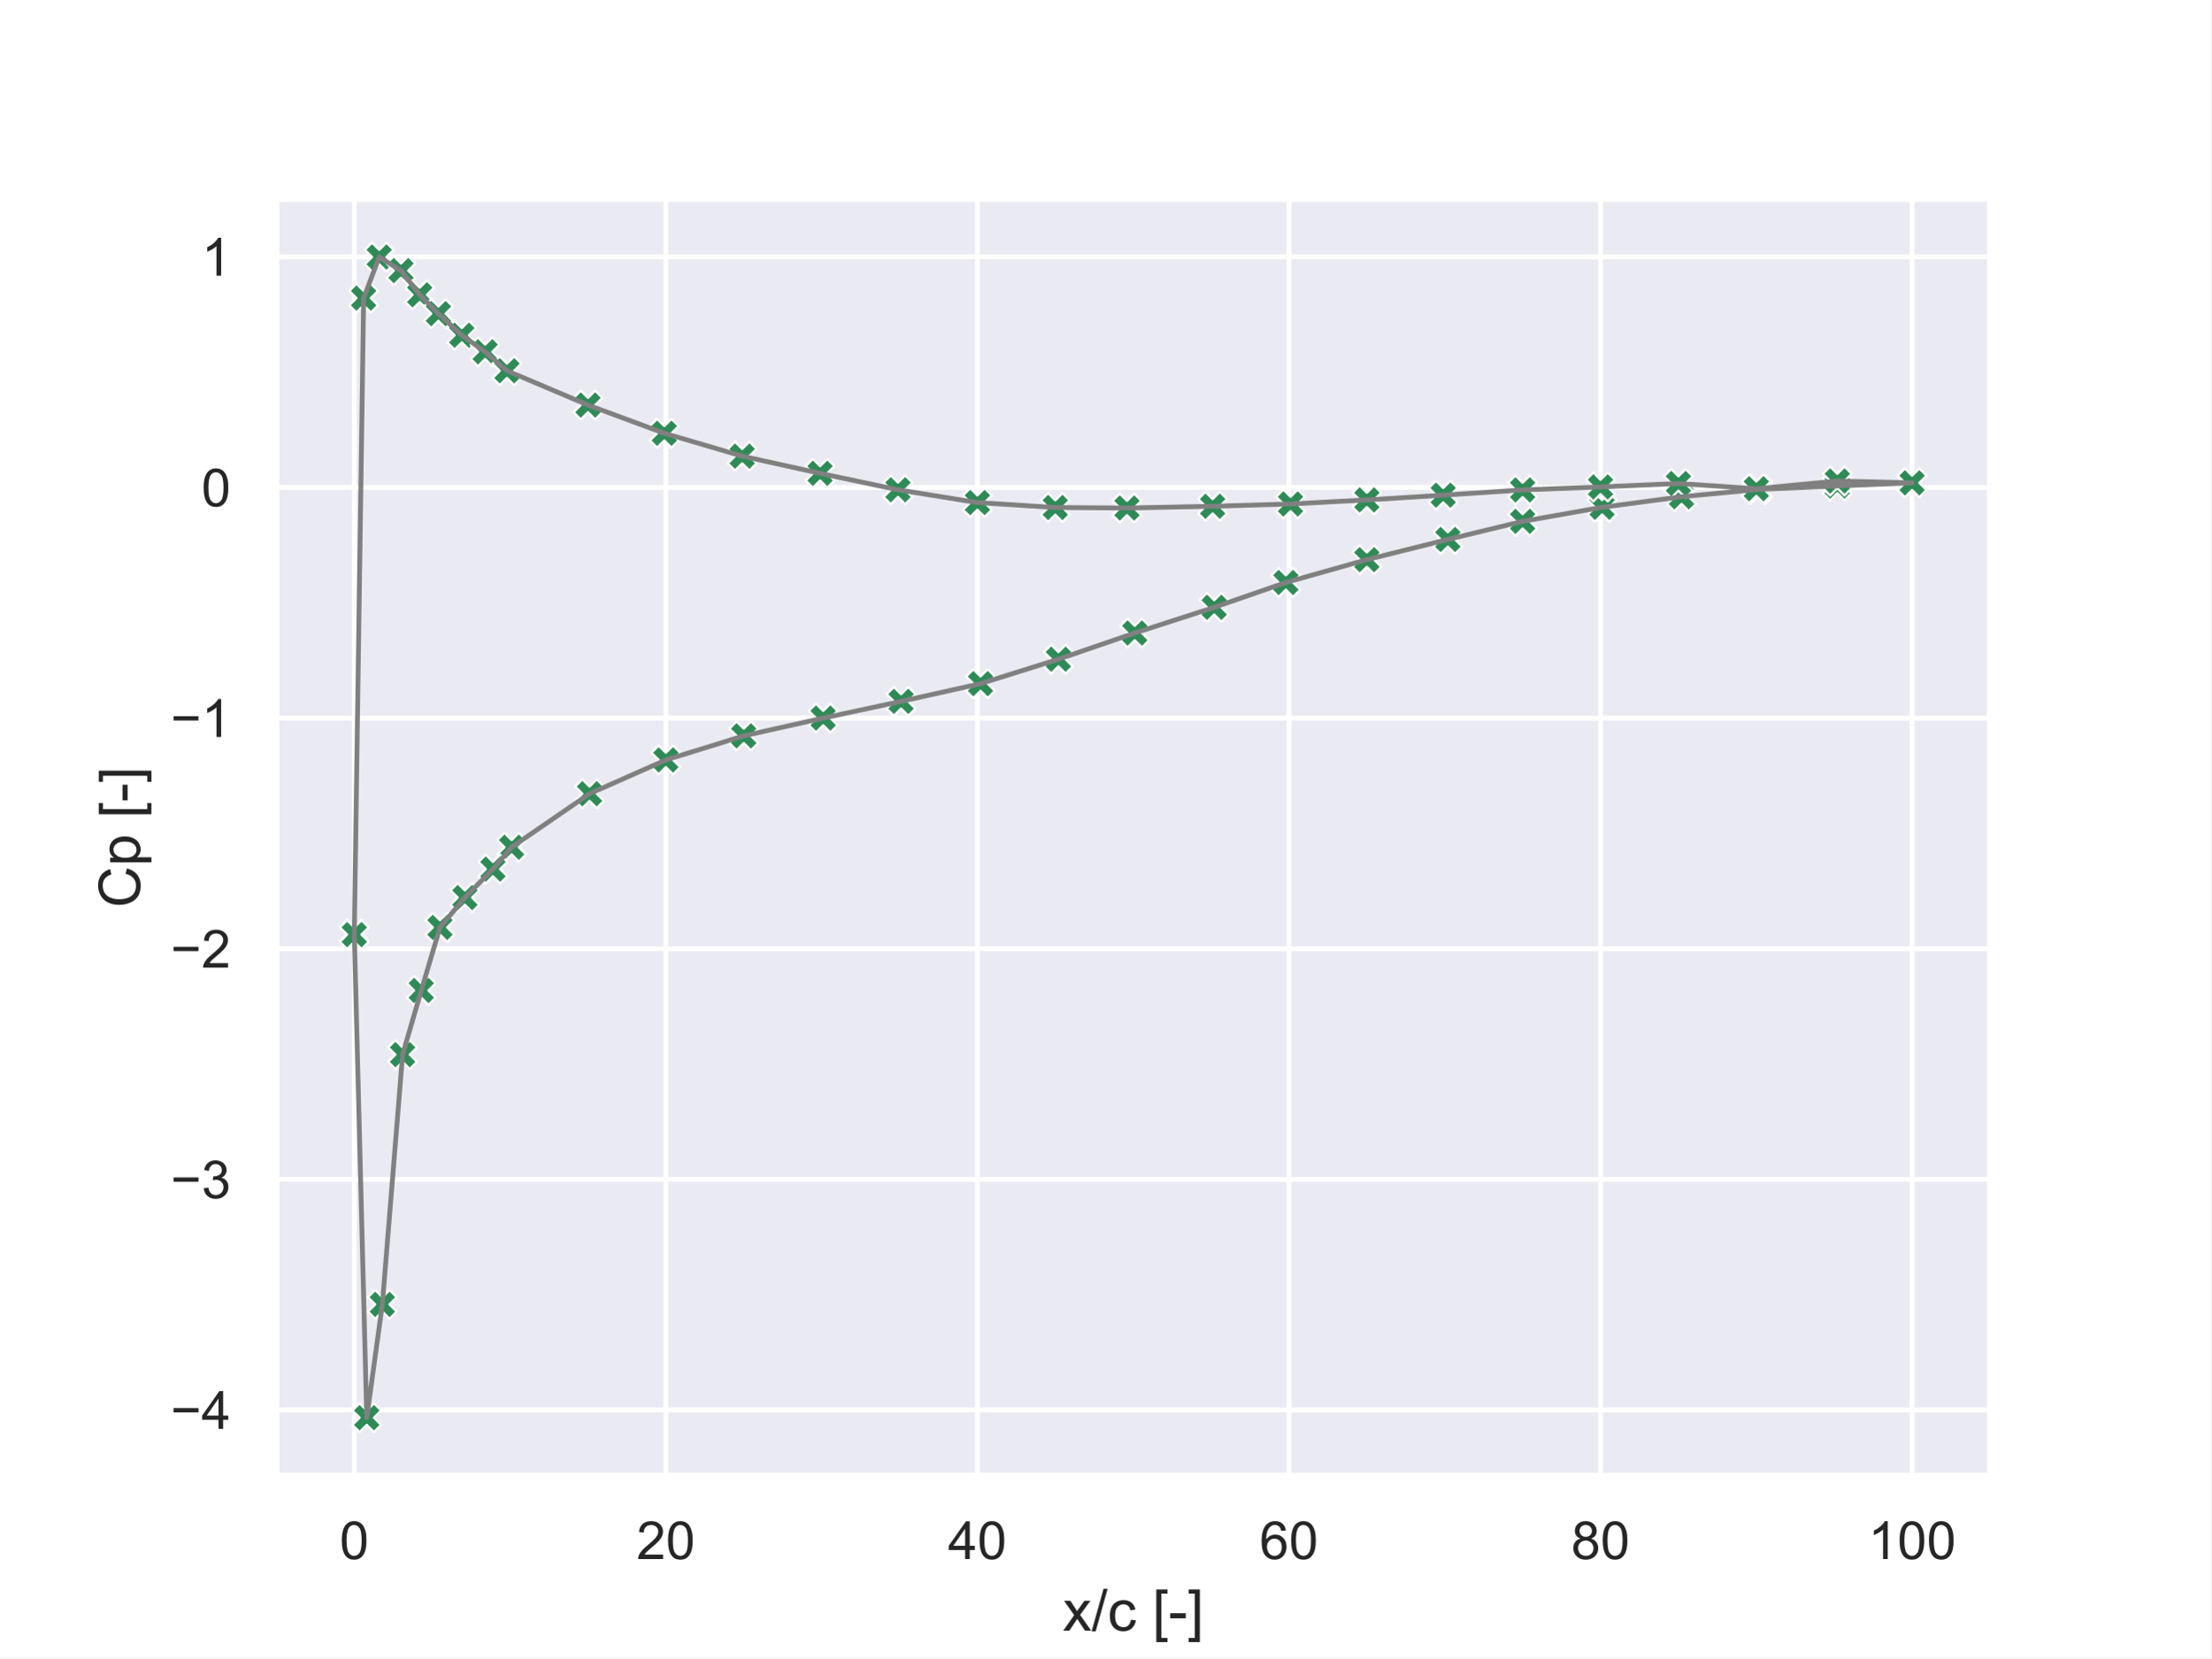
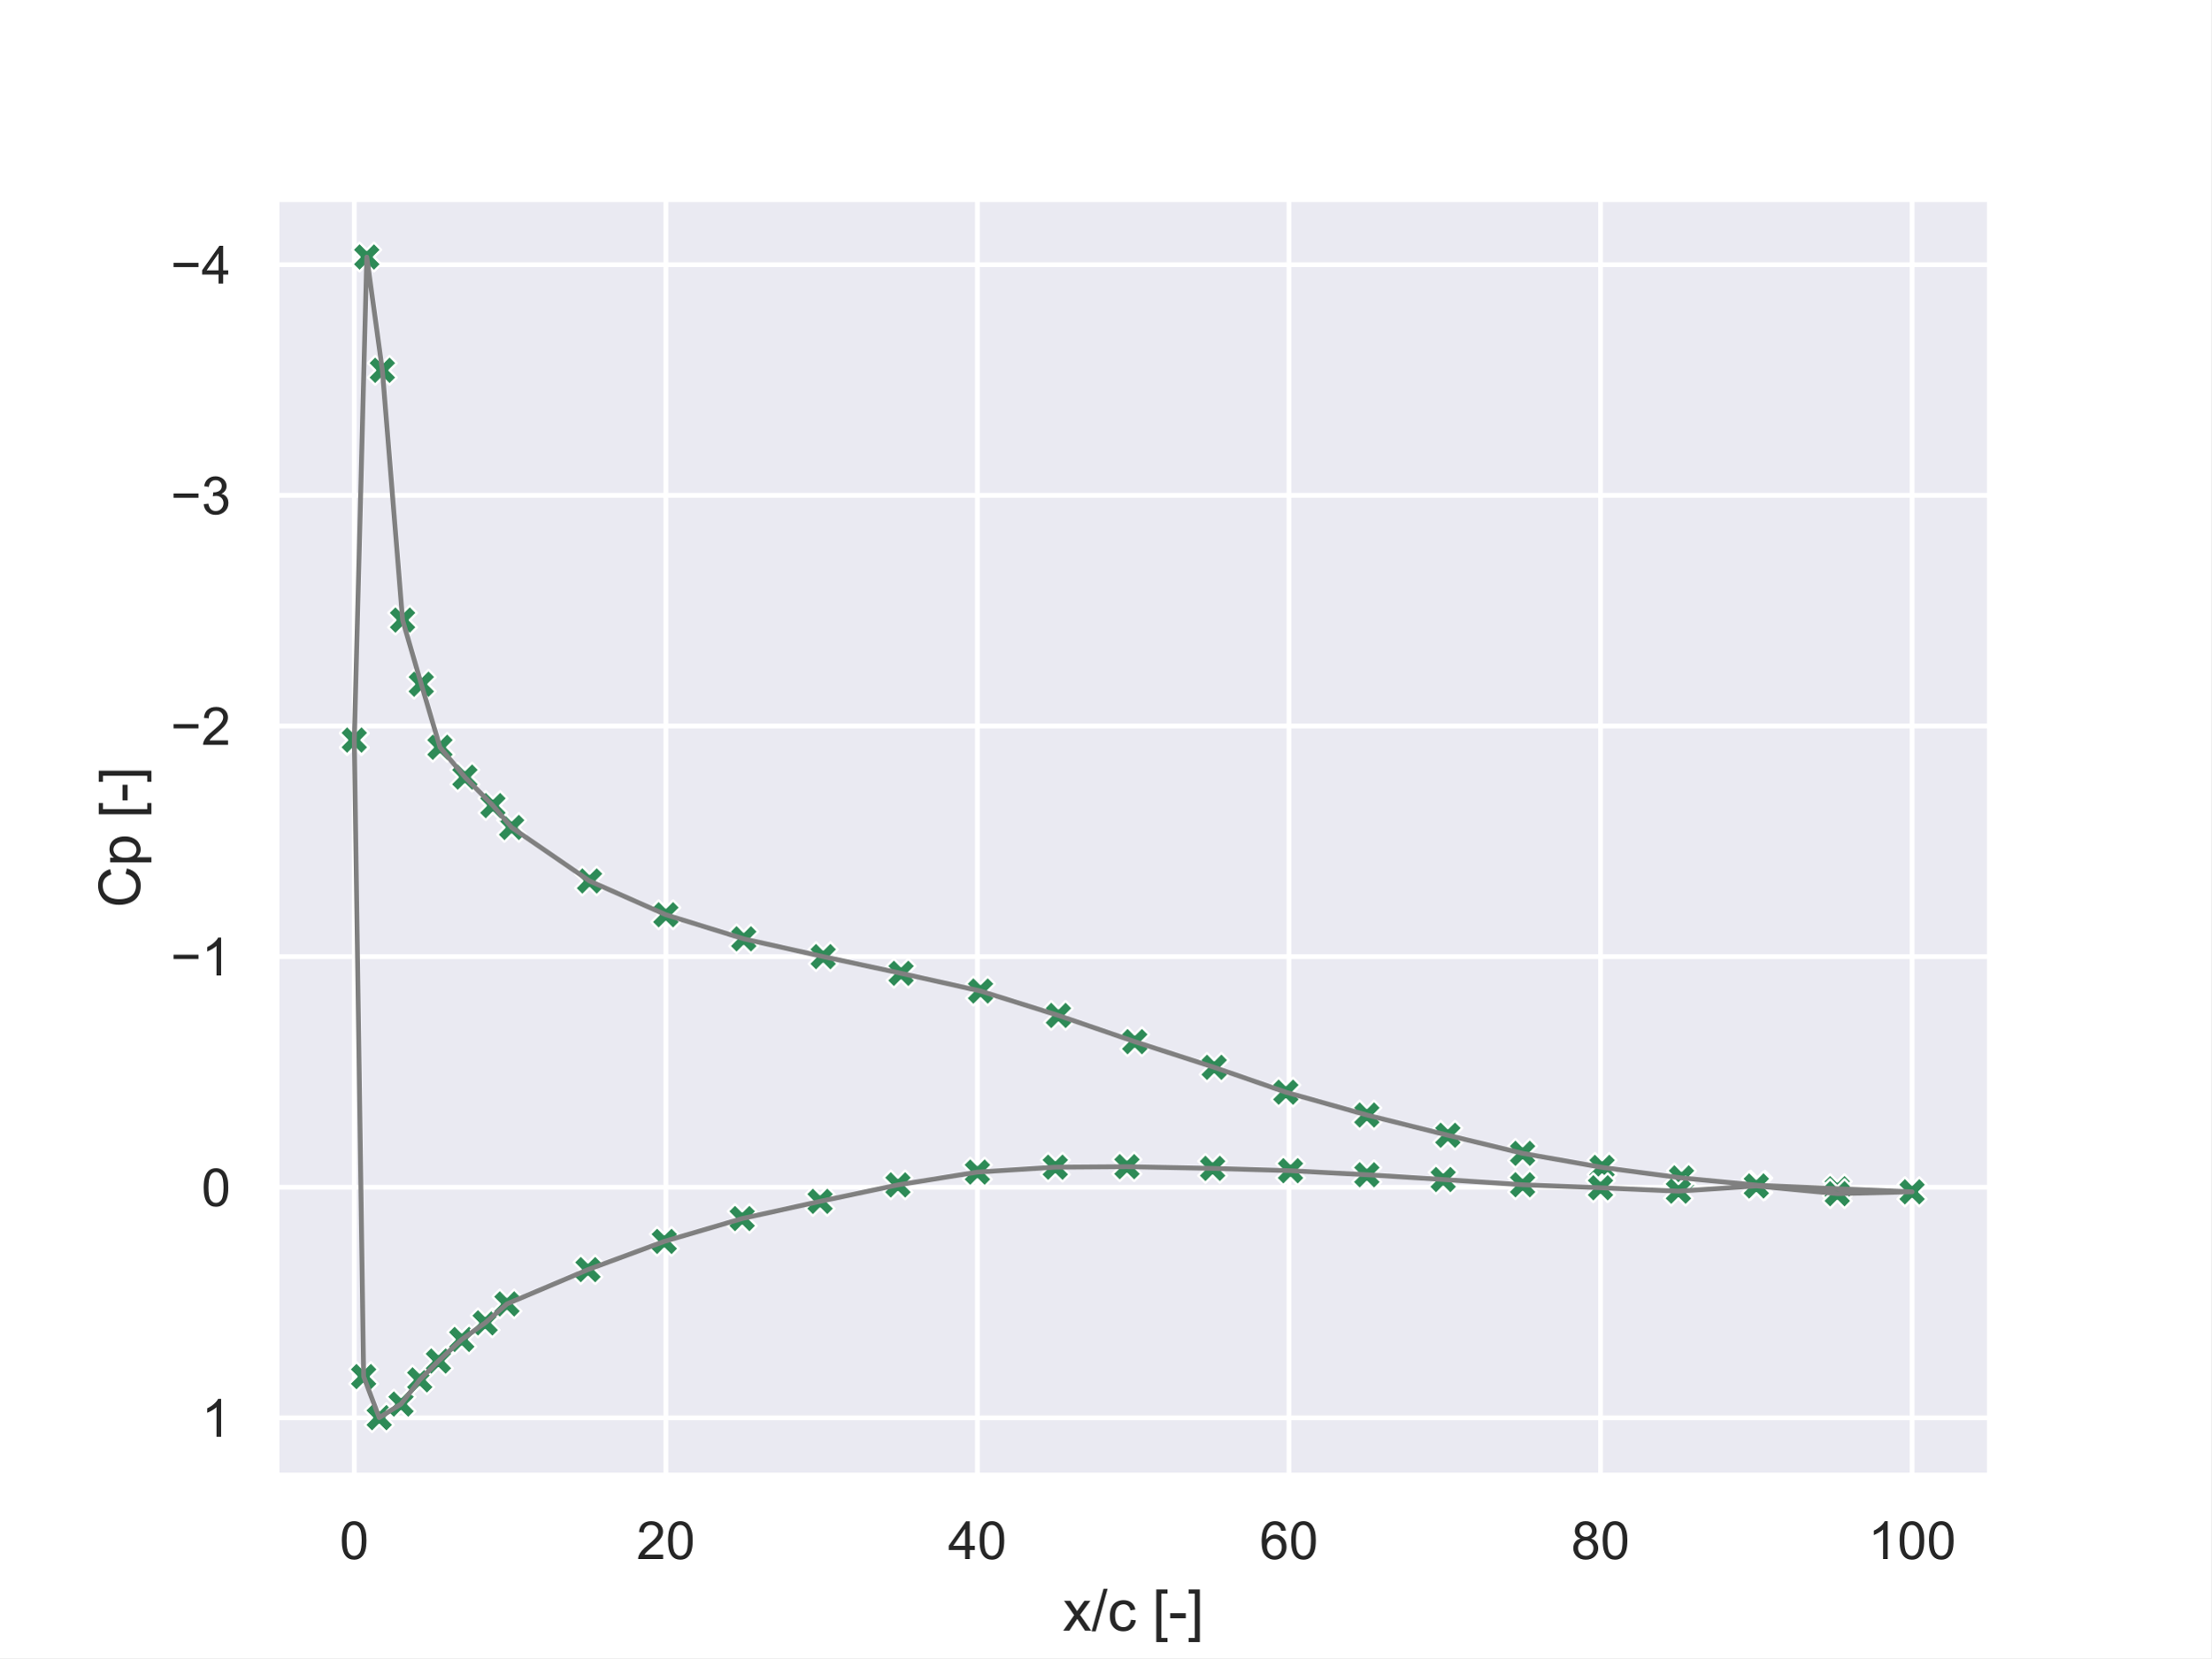
<svg xmlns="http://www.w3.org/2000/svg" xmlns:xlink="http://www.w3.org/1999/xlink" width="460.8pt" height="345.6pt" viewBox="0 0 460.8 345.6" version="1.1">
  <defs>
    <style type="text/css">*{stroke-linejoin: round; stroke-linecap: butt}</style>
  </defs>
  <g id="figure_1">
    <g id="patch_1">
      <path d="M 0 345.6  L 460.8 345.6  L 460.8 0  L 0 0  z " style="fill: #ffffff" />
    </g>
    <g id="axes_1">
      <g id="patch_2">
        <path d="M 57.6 307.584  L 414.72 307.584  L 414.72 41.472  L 57.6 41.472  z " style="fill: #eaeaf2" />
      </g>
      <g id="matplotlib.axis_1">
        <g id="xtick_1">
          <g id="line2d_1">
-             <path d="M 73.833 307.584  L 73.833 41.472  " clip-path="url(#peeb8e9b3a9)" style="fill: none; stroke: #ffffff; stroke-linecap: round" />
+             <path d="M 73.833 307.584  L 73.833 41.472  " clip-path="url(#pf5e2c9f50d)" style="fill: none; stroke: #ffffff; stroke-linecap: round" />
          </g>
          <g id="text_1">
            <g style="fill: #262626" transform="translate(70.77421 324.9576) scale(0.11 -0.11)">
              <defs>
                <path id="ArialMT-30" d="M 266 2259  Q 266 3072 433 3567  Q 600 4063 929 4331  Q 1259 4600 1759 4600  Q 2128 4600 2406 4451  Q 2684 4303 2865 4023  Q 3047 3744 3150 3342  Q 3253 2941 3253 2259  Q 3253 1453 3087 958  Q 2922 463 2592 192  Q 2263 -78 1759 -78  Q 1097 -78 719 397  Q 266 969 266 2259  z M 844 2259  Q 844 1131 1108 757  Q 1372 384 1759 384  Q 2147 384 2411 759  Q 2675 1134 2675 2259  Q 2675 3391 2411 3762  Q 2147 4134 1753 4134  Q 1366 4134 1134 3806  Q 844 3388 844 2259  z " transform="scale(0.015625)" />
              </defs>
              <use xlink:href="#ArialMT-30" />
            </g>
          </g>
        </g>
        <g id="xtick_2">
          <g id="line2d_2">
-             <path d="M 138.764 307.584  L 138.764 41.472  " clip-path="url(#peeb8e9b3a9)" style="fill: none; stroke: #ffffff; stroke-linecap: round" />
+             <path d="M 138.764 307.584  L 138.764 41.472  " clip-path="url(#pf5e2c9f50d)" style="fill: none; stroke: #ffffff; stroke-linecap: round" />
          </g>
          <g id="text_2">
            <g style="fill: #262626" transform="translate(132.6466 324.9576) scale(0.11 -0.11)">
              <defs>
                <path id="ArialMT-32" d="M 3222 541  L 3222 0  L 194 0  Q 188 203 259 391  Q 375 700 629 1000  Q 884 1300 1366 1694  Q 2113 2306 2375 2664  Q 2638 3022 2638 3341  Q 2638 3675 2398 3904  Q 2159 4134 1775 4134  Q 1369 4134 1125 3890  Q 881 3647 878 3216  L 300 3275  Q 359 3922 746 4261  Q 1134 4600 1788 4600  Q 2447 4600 2831 4234  Q 3216 3869 3216 3328  Q 3216 3053 3103 2787  Q 2991 2522 2730 2228  Q 2469 1934 1863 1422  Q 1356 997 1212 845  Q 1069 694 975 541  L 3222 541  z " transform="scale(0.015625)" />
              </defs>
              <use xlink:href="#ArialMT-32" />
              <use xlink:href="#ArialMT-30" x="55.615" />
            </g>
          </g>
        </g>
        <g id="xtick_3">
          <g id="line2d_3">
-             <path d="M 203.695 307.584  L 203.695 41.472  " clip-path="url(#peeb8e9b3a9)" style="fill: none; stroke: #ffffff; stroke-linecap: round" />
+             <path d="M 203.695 307.584  L 203.695 41.472  " clip-path="url(#pf5e2c9f50d)" style="fill: none; stroke: #ffffff; stroke-linecap: round" />
          </g>
          <g id="text_3">
            <g style="fill: #262626" transform="translate(197.5775 324.9576) scale(0.11 -0.11)">
              <defs>
                <path id="ArialMT-34" d="M 2069 0  L 2069 1097  L 81 1097  L 81 1613  L 2172 4581  L 2631 4581  L 2631 1613  L 3250 1613  L 3250 1097  L 2631 1097  L 2631 0  L 2069 0  z M 2069 1613  L 2069 3678  L 634 1613  L 2069 1613  z " transform="scale(0.015625)" />
              </defs>
              <use xlink:href="#ArialMT-34" />
              <use xlink:href="#ArialMT-30" x="55.615" />
            </g>
          </g>
        </g>
        <g id="xtick_4">
          <g id="line2d_4">
-             <path d="M 268.625 307.584  L 268.625 41.472  " clip-path="url(#peeb8e9b3a9)" style="fill: none; stroke: #ffffff; stroke-linecap: round" />
+             <path d="M 268.625 307.584  L 268.625 41.472  " clip-path="url(#pf5e2c9f50d)" style="fill: none; stroke: #ffffff; stroke-linecap: round" />
          </g>
          <g id="text_4">
            <g style="fill: #262626" transform="translate(262.5084 324.9576) scale(0.11 -0.11)">
              <defs>
                <path id="ArialMT-36" d="M 3184 3459  L 2625 3416  Q 2550 3747 2413 3897  Q 2184 4138 1850 4138  Q 1581 4138 1378 3988  Q 1113 3794 959 3422  Q 806 3050 800 2363  Q 1003 2672 1297 2822  Q 1591 2972 1913 2972  Q 2475 2972 2870 2558  Q 3266 2144 3266 1488  Q 3266 1056 3080 686  Q 2894 316 2569 119  Q 2244 -78 1831 -78  Q 1128 -78 684 439  Q 241 956 241 2144  Q 241 3472 731 4075  Q 1159 4600 1884 4600  Q 2425 4600 2770 4297  Q 3116 3994 3184 3459  z M 888 1484  Q 888 1194 1011 928  Q 1134 663 1356 523  Q 1578 384 1822 384  Q 2178 384 2434 671  Q 2691 959 2691 1453  Q 2691 1928 2437 2201  Q 2184 2475 1800 2475  Q 1419 2475 1153 2201  Q 888 1928 888 1484  z " transform="scale(0.015625)" />
              </defs>
              <use xlink:href="#ArialMT-36" />
              <use xlink:href="#ArialMT-30" x="55.615" />
            </g>
          </g>
        </g>
        <g id="xtick_5">
          <g id="line2d_5">
-             <path d="M 333.556 307.584  L 333.556 41.472  " clip-path="url(#peeb8e9b3a9)" style="fill: none; stroke: #ffffff; stroke-linecap: round" />
+             <path d="M 333.556 307.584  L 333.556 41.472  " clip-path="url(#pf5e2c9f50d)" style="fill: none; stroke: #ffffff; stroke-linecap: round" />
          </g>
          <g id="text_5">
            <g style="fill: #262626" transform="translate(327.4393 324.9576) scale(0.11 -0.11)">
              <defs>
                <path id="ArialMT-38" d="M 1131 2484  Q 781 2613 612 2850  Q 444 3088 444 3419  Q 444 3919 803 4259  Q 1163 4600 1759 4600  Q 2359 4600 2725 4251  Q 3091 3903 3091 3403  Q 3091 3084 2923 2848  Q 2756 2613 2416 2484  Q 2838 2347 3058 2040  Q 3278 1734 3278 1309  Q 3278 722 2862 322  Q 2447 -78 1769 -78  Q 1091 -78 675 323  Q 259 725 259 1325  Q 259 1772 486 2073  Q 713 2375 1131 2484  z M 1019 3438  Q 1019 3113 1228 2906  Q 1438 2700 1772 2700  Q 2097 2700 2305 2904  Q 2513 3109 2513 3406  Q 2513 3716 2298 3927  Q 2084 4138 1766 4138  Q 1444 4138 1231 3931  Q 1019 3725 1019 3438  z M 838 1322  Q 838 1081 952 856  Q 1066 631 1291 507  Q 1516 384 1775 384  Q 2178 384 2440 643  Q 2703 903 2703 1303  Q 2703 1709 2433 1975  Q 2163 2241 1756 2241  Q 1359 2241 1098 1978  Q 838 1716 838 1322  z " transform="scale(0.015625)" />
              </defs>
              <use xlink:href="#ArialMT-38" />
              <use xlink:href="#ArialMT-30" x="55.615" />
            </g>
          </g>
        </g>
        <g id="xtick_6">
          <g id="line2d_6">
-             <path d="M 398.487 307.584  L 398.487 41.472  " clip-path="url(#peeb8e9b3a9)" style="fill: none; stroke: #ffffff; stroke-linecap: round" />
+             <path d="M 398.487 307.584  L 398.487 41.472  " clip-path="url(#pf5e2c9f50d)" style="fill: none; stroke: #ffffff; stroke-linecap: round" />
          </g>
          <g id="text_6">
            <g style="fill: #262626" transform="translate(389.3117 324.9576) scale(0.11 -0.11)">
              <defs>
                <path id="ArialMT-31" d="M 2384 0  L 1822 0  L 1822 3584  Q 1619 3391 1289 3197  Q 959 3003 697 2906  L 697 3450  Q 1169 3672 1522 3987  Q 1875 4303 2022 4600  L 2384 4600  L 2384 0  z " transform="scale(0.015625)" />
              </defs>
              <use xlink:href="#ArialMT-31" />
              <use xlink:href="#ArialMT-30" x="55.615" />
              <use xlink:href="#ArialMT-30" x="111.23" />
            </g>
          </g>
        </g>
        <g id="text_7">
          <g style="fill: #262626" transform="translate(221.4947 339.8795) scale(0.12 -0.12)">
            <defs>
              <path id="ArialMT-78" d="M 47 0  L 1259 1725  L 138 3319  L 841 3319  L 1350 2541  Q 1494 2319 1581 2169  Q 1719 2375 1834 2534  L 2394 3319  L 3066 3319  L 1919 1756  L 3153 0  L 2463 0  L 1781 1031  L 1600 1309  L 728 0  L 47 0  z " transform="scale(0.015625)" />
              <path id="ArialMT-2f" d="M 0 -78  L 1328 4659  L 1778 4659  L 453 -78  L 0 -78  z " transform="scale(0.015625)" />
              <path id="ArialMT-63" d="M 2588 1216  L 3141 1144  Q 3050 572 2676 248  Q 2303 -75 1759 -75  Q 1078 -75 664 370  Q 250 816 250 1647  Q 250 2184 428 2587  Q 606 2991 970 3192  Q 1334 3394 1763 3394  Q 2303 3394 2647 3120  Q 2991 2847 3088 2344  L 2541 2259  Q 2463 2594 2264 2762  Q 2066 2931 1784 2931  Q 1359 2931 1093 2626  Q 828 2322 828 1663  Q 828 994 1084 691  Q 1341 388 1753 388  Q 2084 388 2306 591  Q 2528 794 2588 1216  z " transform="scale(0.015625)" />
              <path id="ArialMT-20" transform="scale(0.015625)" />
              <path id="ArialMT-5b" d="M 434 -1272  L 434 4581  L 1675 4581  L 1675 4116  L 997 4116  L 997 -806  L 1675 -806  L 1675 -1272  L 434 -1272  z " transform="scale(0.015625)" />
              <path id="ArialMT-2d" d="M 203 1375  L 203 1941  L 1931 1941  L 1931 1375  L 203 1375  z " transform="scale(0.015625)" />
              <path id="ArialMT-5d" d="M 1363 -1272  L 122 -1272  L 122 -806  L 800 -806  L 800 4116  L 122 4116  L 122 4581  L 1363 4581  L 1363 -1272  z " transform="scale(0.015625)" />
            </defs>
            <use xlink:href="#ArialMT-78" />
            <use xlink:href="#ArialMT-2f" x="50" />
            <use xlink:href="#ArialMT-63" x="77.783" />
            <use xlink:href="#ArialMT-20" x="127.783" />
            <use xlink:href="#ArialMT-5b" x="155.566" />
            <use xlink:href="#ArialMT-2d" x="183.35" />
            <use xlink:href="#ArialMT-5d" x="216.65" />
          </g>
        </g>
      </g>
      <g id="matplotlib.axis_2">
        <g id="ytick_1">
          <g id="line2d_7">
-             <path d="M 57.6 293.886  L 414.72 293.886  " clip-path="url(#peeb8e9b3a9)" style="fill: none; stroke: #ffffff; stroke-linecap: round" />
+             <path d="M 57.6 55.17  L 414.72 55.17  " clip-path="url(#pf5e2c9f50d)" style="fill: none; stroke: #ffffff; stroke-linecap: round" />
          </g>
          <g id="text_8">
-             <g style="fill: #262626" transform="translate(35.55828 297.8226) scale(0.11 -0.11)">
+             <g style="fill: #262626" transform="translate(35.55828 59.10704) scale(0.11 -0.11)">
              <defs>
                <path id="ArialMT-2212" d="M 3381 1997  L 356 1997  L 356 2522  L 3381 2522  L 3381 1997  z " transform="scale(0.015625)" />
              </defs>
              <use xlink:href="#ArialMT-2212" />
              <use xlink:href="#ArialMT-34" x="58.398" />
            </g>
          </g>
        </g>
        <g id="ytick_2">
          <g id="line2d_8">
-             <path d="M 57.6 245.814  L 414.72 245.814  " clip-path="url(#peeb8e9b3a9)" style="fill: none; stroke: #ffffff; stroke-linecap: round" />
+             <path d="M 57.6 103.242  L 414.72 103.242  " clip-path="url(#pf5e2c9f50d)" style="fill: none; stroke: #ffffff; stroke-linecap: round" />
          </g>
          <g id="text_9">
-             <g style="fill: #262626" transform="translate(35.55828 249.7505) scale(0.11 -0.11)">
+             <g style="fill: #262626" transform="translate(35.55828 107.1791) scale(0.11 -0.11)">
              <defs>
                <path id="ArialMT-33" d="M 269 1209  L 831 1284  Q 928 806 1161 595  Q 1394 384 1728 384  Q 2125 384 2398 659  Q 2672 934 2672 1341  Q 2672 1728 2419 1979  Q 2166 2231 1775 2231  Q 1616 2231 1378 2169  L 1441 2663  Q 1497 2656 1531 2656  Q 1891 2656 2178 2843  Q 2466 3031 2466 3422  Q 2466 3731 2256 3934  Q 2047 4138 1716 4138  Q 1388 4138 1169 3931  Q 950 3725 888 3313  L 325 3413  Q 428 3978 793 4289  Q 1159 4600 1703 4600  Q 2078 4600 2393 4439  Q 2709 4278 2876 4000  Q 3044 3722 3044 3409  Q 3044 3113 2884 2869  Q 2725 2625 2413 2481  Q 2819 2388 3044 2092  Q 3269 1797 3269 1353  Q 3269 753 2831 336  Q 2394 -81 1725 -81  Q 1122 -81 723 278  Q 325 638 269 1209  z " transform="scale(0.015625)" />
              </defs>
              <use xlink:href="#ArialMT-2212" />
              <use xlink:href="#ArialMT-33" x="58.398" />
            </g>
          </g>
        </g>
        <g id="ytick_3">
          <g id="line2d_9">
-             <path d="M 57.6 197.742  L 414.72 197.742  " clip-path="url(#peeb8e9b3a9)" style="fill: none; stroke: #ffffff; stroke-linecap: round" />
+             <path d="M 57.6 151.314  L 414.72 151.314  " clip-path="url(#pf5e2c9f50d)" style="fill: none; stroke: #ffffff; stroke-linecap: round" />
          </g>
          <g id="text_10">
-             <g style="fill: #262626" transform="translate(35.55828 201.6785) scale(0.11 -0.11)">
+             <g style="fill: #262626" transform="translate(35.55828 155.2511) scale(0.11 -0.11)">
              <use xlink:href="#ArialMT-2212" />
              <use xlink:href="#ArialMT-32" x="58.398" />
            </g>
          </g>
        </g>
        <g id="ytick_4">
          <g id="line2d_10">
-             <path d="M 57.6 149.67  L 414.72 149.67  " clip-path="url(#peeb8e9b3a9)" style="fill: none; stroke: #ffffff; stroke-linecap: round" />
+             <path d="M 57.6 199.386  L 414.72 199.386  " clip-path="url(#pf5e2c9f50d)" style="fill: none; stroke: #ffffff; stroke-linecap: round" />
          </g>
          <g id="text_11">
-             <g style="fill: #262626" transform="translate(35.55828 153.6065) scale(0.11 -0.11)">
+             <g style="fill: #262626" transform="translate(35.55828 203.3231) scale(0.11 -0.11)">
              <use xlink:href="#ArialMT-2212" />
              <use xlink:href="#ArialMT-31" x="58.398" />
            </g>
          </g>
        </g>
        <g id="ytick_5">
          <g id="line2d_11">
-             <path d="M 57.6 101.598  L 414.72 101.598  " clip-path="url(#peeb8e9b3a9)" style="fill: none; stroke: #ffffff; stroke-linecap: round" />
+             <path d="M 57.6 247.458  L 414.72 247.458  " clip-path="url(#pf5e2c9f50d)" style="fill: none; stroke: #ffffff; stroke-linecap: round" />
          </g>
          <g id="text_12">
-             <g style="fill: #262626" transform="translate(41.98297 105.5345) scale(0.11 -0.11)">
+             <g style="fill: #262626" transform="translate(41.98297 251.3951) scale(0.11 -0.11)">
              <use xlink:href="#ArialMT-30" />
            </g>
          </g>
        </g>
        <g id="ytick_6">
          <g id="line2d_12">
-             <path d="M 57.6 53.526  L 414.72 53.526  " clip-path="url(#peeb8e9b3a9)" style="fill: none; stroke: #ffffff; stroke-linecap: round" />
+             <path d="M 57.6 295.53  L 414.72 295.53  " clip-path="url(#pf5e2c9f50d)" style="fill: none; stroke: #ffffff; stroke-linecap: round" />
          </g>
          <g id="text_13">
-             <g style="fill: #262626" transform="translate(41.98297 57.46249) scale(0.11 -0.11)">
+             <g style="fill: #262626" transform="translate(41.98297 299.4671) scale(0.11 -0.11)">
              <use xlink:href="#ArialMT-31" />
            </g>
          </g>
        </g>
        <g id="text_14">
          <g style="fill: #262626" transform="translate(29.17328 189.1961) rotate(-90) scale(0.12 -0.12)">
            <defs>
              <path id="ArialMT-43" d="M 3763 1606  L 4369 1453  Q 4178 706 3683 314  Q 3188 -78 2472 -78  Q 1731 -78 1267 223  Q 803 525 561 1097  Q 319 1669 319 2325  Q 319 3041 592 3573  Q 866 4106 1370 4382  Q 1875 4659 2481 4659  Q 3169 4659 3637 4309  Q 4106 3959 4291 3325  L 3694 3184  Q 3534 3684 3231 3912  Q 2928 4141 2469 4141  Q 1941 4141 1586 3887  Q 1231 3634 1087 3207  Q 944 2781 944 2328  Q 944 1744 1114 1308  Q 1284 872 1643 656  Q 2003 441 2422 441  Q 2931 441 3284 734  Q 3638 1028 3763 1606  z " transform="scale(0.015625)" />
              <path id="ArialMT-70" d="M 422 -1272  L 422 3319  L 934 3319  L 934 2888  Q 1116 3141 1344 3267  Q 1572 3394 1897 3394  Q 2322 3394 2647 3175  Q 2972 2956 3137 2557  Q 3303 2159 3303 1684  Q 3303 1175 3120 767  Q 2938 359 2589 142  Q 2241 -75 1856 -75  Q 1575 -75 1351 44  Q 1128 163 984 344  L 984 -1272  L 422 -1272  z M 931 1641  Q 931 1000 1190 694  Q 1450 388 1819 388  Q 2194 388 2461 705  Q 2728 1022 2728 1688  Q 2728 2322 2467 2637  Q 2206 2953 1844 2953  Q 1484 2953 1207 2617  Q 931 2281 931 1641  z " transform="scale(0.015625)" />
            </defs>
            <use xlink:href="#ArialMT-43" />
            <use xlink:href="#ArialMT-70" x="72.217" />
            <use xlink:href="#ArialMT-20" x="127.832" />
            <use xlink:href="#ArialMT-5b" x="155.615" />
            <use xlink:href="#ArialMT-2d" x="183.398" />
            <use xlink:href="#ArialMT-5d" x="216.699" />
          </g>
        </g>
      </g>
      <g id="PathCollection_1">
        <defs>
-           <path id="m37fe428104" d="M -1.5 3  L 0 1.5  L 1.5 3  L 3 1.5  L 1.5 0  L 3 -1.5  L 1.5 -3  L 0 -1.5  L -1.5 -3  L -3 -1.5  L -1.5 0  L -3 1.5  z " style="stroke: #ffffff; stroke-width: 0.48" />
+           <path id="md1c26b76ac" d="M -1.5 3  L 0 1.5  L 1.5 3  L 3 1.5  L 1.5 0  L 3 -1.5  L 1.5 -3  L 0 -1.5  L -1.5 -3  L -3 -1.5  L -1.5 0  L -3 1.5  z " style="stroke: #ffffff; stroke-width: 0.48" />
        </defs>
-         <g clip-path="url(#peeb8e9b3a9)">
-           <use xlink:href="#m37fe428104" x="398.487" y="100.638" style="fill: #2e8b57; stroke: #ffffff; stroke-width: 0.48" />
-           <use xlink:href="#m37fe428104" x="382.904" y="101.287" style="fill: #2e8b57; stroke: #ffffff; stroke-width: 0.48" />
-           <use xlink:href="#m37fe428104" x="366.346" y="102.009" style="fill: #2e8b57; stroke: #ffffff; stroke-width: 0.48" />
-           <use xlink:href="#m37fe428104" x="350.438" y="103.536" style="fill: #2e8b57; stroke: #ffffff; stroke-width: 0.48" />
-           <use xlink:href="#m37fe428104" x="333.881" y="105.732" style="fill: #2e8b57; stroke: #ffffff; stroke-width: 0.48" />
-           <use xlink:href="#m37fe428104" x="317.324" y="108.66" style="fill: #2e8b57; stroke: #ffffff; stroke-width: 0.48" />
-           <use xlink:href="#m37fe428104" x="301.74" y="112.432" style="fill: #2e8b57; stroke: #ffffff; stroke-width: 0.48" />
-           <use xlink:href="#m37fe428104" x="284.858" y="116.649" style="fill: #2e8b57; stroke: #ffffff; stroke-width: 0.48" />
-           <use xlink:href="#m37fe428104" x="267.976" y="121.403" style="fill: #2e8b57; stroke: #ffffff; stroke-width: 0.48" />
-           <use xlink:href="#m37fe428104" x="253.042" y="126.587" style="fill: #2e8b57; stroke: #ffffff; stroke-width: 0.48" />
-           <use xlink:href="#m37fe428104" x="236.485" y="131.94" style="fill: #2e8b57; stroke: #ffffff; stroke-width: 0.48" />
-           <use xlink:href="#m37fe428104" x="220.577" y="137.4" style="fill: #2e8b57; stroke: #ffffff; stroke-width: 0.48" />
-           <use xlink:href="#m37fe428104" x="204.344" y="142.493" style="fill: #2e8b57; stroke: #ffffff; stroke-width: 0.48" />
-           <use xlink:href="#m37fe428104" x="187.786" y="146.187" style="fill: #2e8b57; stroke: #ffffff; stroke-width: 0.48" />
-           <use xlink:href="#m37fe428104" x="171.554" y="149.667" style="fill: #2e8b57; stroke: #ffffff; stroke-width: 0.48" />
-           <use xlink:href="#m37fe428104" x="154.996" y="153.372" style="fill: #2e8b57; stroke: #ffffff; stroke-width: 0.48" />
-           <use xlink:href="#m37fe428104" x="138.764" y="158.392" style="fill: #2e8b57; stroke: #ffffff; stroke-width: 0.48" />
-           <use xlink:href="#m37fe428104" x="122.856" y="165.435" style="fill: #2e8b57; stroke: #ffffff; stroke-width: 0.48" />
-           <use xlink:href="#m37fe428104" x="106.623" y="176.589" style="fill: #2e8b57; stroke: #ffffff; stroke-width: 0.48" />
-           <use xlink:href="#m37fe428104" x="102.727" y="181.145" style="fill: #2e8b57; stroke: #ffffff; stroke-width: 0.48" />
-           <use xlink:href="#m37fe428104" x="96.883" y="187.083" style="fill: #2e8b57; stroke: #ffffff; stroke-width: 0.48" />
-           <use xlink:href="#m37fe428104" x="91.689" y="193.3" style="fill: #2e8b57; stroke: #ffffff; stroke-width: 0.48" />
-           <use xlink:href="#m37fe428104" x="87.793" y="206.446" style="fill: #2e8b57; stroke: #ffffff; stroke-width: 0.48" />
-           <use xlink:href="#m37fe428104" x="83.897" y="219.817" style="fill: #2e8b57; stroke: #ffffff; stroke-width: 0.48" />
-           <use xlink:href="#m37fe428104" x="79.677" y="271.877" style="fill: #2e8b57; stroke: #ffffff; stroke-width: 0.48" />
-           <use xlink:href="#m37fe428104" x="76.43" y="295.488" style="fill: #2e8b57; stroke: #ffffff; stroke-width: 0.48" />
-           <use xlink:href="#m37fe428104" x="73.833" y="194.7" style="fill: #2e8b57; stroke: #ffffff; stroke-width: 0.48" />
-           <use xlink:href="#m37fe428104" x="73.833" y="194.802" style="fill: #2e8b57; stroke: #ffffff; stroke-width: 0.48" />
-           <use xlink:href="#m37fe428104" x="75.781" y="62.128" style="fill: #2e8b57; stroke: #ffffff; stroke-width: 0.48" />
-           <use xlink:href="#m37fe428104" x="79.027" y="53.568" style="fill: #2e8b57; stroke: #ffffff; stroke-width: 0.48" />
-           <use xlink:href="#m37fe428104" x="83.572" y="56.406" style="fill: #2e8b57; stroke: #ffffff; stroke-width: 0.48" />
-           <use xlink:href="#m37fe428104" x="87.468" y="61.444" style="fill: #2e8b57; stroke: #ffffff; stroke-width: 0.48" />
-           <use xlink:href="#m37fe428104" x="91.364" y="65.369" style="fill: #2e8b57; stroke: #ffffff; stroke-width: 0.48" />
-           <use xlink:href="#m37fe428104" x="96.234" y="69.87" style="fill: #2e8b57; stroke: #ffffff; stroke-width: 0.48" />
-           <use xlink:href="#m37fe428104" x="101.104" y="73.324" style="fill: #2e8b57; stroke: #ffffff; stroke-width: 0.48" />
-           <use xlink:href="#m37fe428104" x="105.649" y="77.276" style="fill: #2e8b57; stroke: #ffffff; stroke-width: 0.48" />
-           <use xlink:href="#m37fe428104" x="122.531" y="84.423" style="fill: #2e8b57; stroke: #ffffff; stroke-width: 0.48" />
-           <use xlink:href="#m37fe428104" x="138.439" y="90.304" style="fill: #2e8b57; stroke: #ffffff; stroke-width: 0.48" />
-           <use xlink:href="#m37fe428104" x="154.672" y="95.07" style="fill: #2e8b57; stroke: #ffffff; stroke-width: 0.48" />
-           <use xlink:href="#m37fe428104" x="170.904" y="98.652" style="fill: #2e8b57; stroke: #ffffff; stroke-width: 0.48" />
-           <use xlink:href="#m37fe428104" x="187.137" y="102.082" style="fill: #2e8b57; stroke: #ffffff; stroke-width: 0.48" />
-           <use xlink:href="#m37fe428104" x="203.695" y="104.751" style="fill: #2e8b57; stroke: #ffffff; stroke-width: 0.48" />
-           <use xlink:href="#m37fe428104" x="219.927" y="105.774" style="fill: #2e8b57; stroke: #ffffff; stroke-width: 0.48" />
-           <use xlink:href="#m37fe428104" x="234.861" y="105.882" style="fill: #2e8b57; stroke: #ffffff; stroke-width: 0.48" />
-           <use xlink:href="#m37fe428104" x="252.717" y="105.52" style="fill: #2e8b57; stroke: #ffffff; stroke-width: 0.48" />
-           <use xlink:href="#m37fe428104" x="268.95" y="105.043" style="fill: #2e8b57; stroke: #ffffff; stroke-width: 0.48" />
-           <use xlink:href="#m37fe428104" x="284.858" y="104.196" style="fill: #2e8b57; stroke: #ffffff; stroke-width: 0.48" />
-           <use xlink:href="#m37fe428104" x="300.766" y="103.204" style="fill: #2e8b57; stroke: #ffffff; stroke-width: 0.48" />
-           <use xlink:href="#m37fe428104" x="317.324" y="102.112" style="fill: #2e8b57; stroke: #ffffff; stroke-width: 0.48" />
-           <use xlink:href="#m37fe428104" x="333.556" y="101.489" style="fill: #2e8b57; stroke: #ffffff; stroke-width: 0.48" />
-           <use xlink:href="#m37fe428104" x="349.789" y="100.774" style="fill: #2e8b57; stroke: #ffffff; stroke-width: 0.48" />
-           <use xlink:href="#m37fe428104" x="366.022" y="101.861" style="fill: #2e8b57; stroke: #ffffff; stroke-width: 0.48" />
-           <use xlink:href="#m37fe428104" x="382.904" y="100.25" style="fill: #2e8b57; stroke: #ffffff; stroke-width: 0.48" />
-           <use xlink:href="#m37fe428104" x="398.487" y="100.638" style="fill: #2e8b57; stroke: #ffffff; stroke-width: 0.48" />
+         <g clip-path="url(#pf5e2c9f50d)">
+           <use xlink:href="#md1c26b76ac" x="398.487" y="248.418" style="fill: #2e8b57; stroke: #ffffff; stroke-width: 0.48" />
+           <use xlink:href="#md1c26b76ac" x="382.904" y="247.769" style="fill: #2e8b57; stroke: #ffffff; stroke-width: 0.48" />
+           <use xlink:href="#md1c26b76ac" x="366.346" y="247.047" style="fill: #2e8b57; stroke: #ffffff; stroke-width: 0.48" />
+           <use xlink:href="#md1c26b76ac" x="350.438" y="245.52" style="fill: #2e8b57; stroke: #ffffff; stroke-width: 0.48" />
+           <use xlink:href="#md1c26b76ac" x="333.881" y="243.324" style="fill: #2e8b57; stroke: #ffffff; stroke-width: 0.48" />
+           <use xlink:href="#md1c26b76ac" x="317.324" y="240.396" style="fill: #2e8b57; stroke: #ffffff; stroke-width: 0.48" />
+           <use xlink:href="#md1c26b76ac" x="301.74" y="236.624" style="fill: #2e8b57; stroke: #ffffff; stroke-width: 0.48" />
+           <use xlink:href="#md1c26b76ac" x="284.858" y="232.407" style="fill: #2e8b57; stroke: #ffffff; stroke-width: 0.48" />
+           <use xlink:href="#md1c26b76ac" x="267.976" y="227.653" style="fill: #2e8b57; stroke: #ffffff; stroke-width: 0.48" />
+           <use xlink:href="#md1c26b76ac" x="253.042" y="222.469" style="fill: #2e8b57; stroke: #ffffff; stroke-width: 0.48" />
+           <use xlink:href="#md1c26b76ac" x="236.485" y="217.116" style="fill: #2e8b57; stroke: #ffffff; stroke-width: 0.48" />
+           <use xlink:href="#md1c26b76ac" x="220.577" y="211.656" style="fill: #2e8b57; stroke: #ffffff; stroke-width: 0.48" />
+           <use xlink:href="#md1c26b76ac" x="204.344" y="206.563" style="fill: #2e8b57; stroke: #ffffff; stroke-width: 0.48" />
+           <use xlink:href="#md1c26b76ac" x="187.786" y="202.869" style="fill: #2e8b57; stroke: #ffffff; stroke-width: 0.48" />
+           <use xlink:href="#md1c26b76ac" x="171.554" y="199.389" style="fill: #2e8b57; stroke: #ffffff; stroke-width: 0.48" />
+           <use xlink:href="#md1c26b76ac" x="154.996" y="195.684" style="fill: #2e8b57; stroke: #ffffff; stroke-width: 0.48" />
+           <use xlink:href="#md1c26b76ac" x="138.764" y="190.664" style="fill: #2e8b57; stroke: #ffffff; stroke-width: 0.48" />
+           <use xlink:href="#md1c26b76ac" x="122.856" y="183.621" style="fill: #2e8b57; stroke: #ffffff; stroke-width: 0.48" />
+           <use xlink:href="#md1c26b76ac" x="106.623" y="172.467" style="fill: #2e8b57; stroke: #ffffff; stroke-width: 0.48" />
+           <use xlink:href="#md1c26b76ac" x="102.727" y="167.911" style="fill: #2e8b57; stroke: #ffffff; stroke-width: 0.48" />
+           <use xlink:href="#md1c26b76ac" x="96.883" y="161.973" style="fill: #2e8b57; stroke: #ffffff; stroke-width: 0.48" />
+           <use xlink:href="#md1c26b76ac" x="91.689" y="155.756" style="fill: #2e8b57; stroke: #ffffff; stroke-width: 0.48" />
+           <use xlink:href="#md1c26b76ac" x="87.793" y="142.61" style="fill: #2e8b57; stroke: #ffffff; stroke-width: 0.48" />
+           <use xlink:href="#md1c26b76ac" x="83.897" y="129.239" style="fill: #2e8b57; stroke: #ffffff; stroke-width: 0.48" />
+           <use xlink:href="#md1c26b76ac" x="79.677" y="77.179" style="fill: #2e8b57; stroke: #ffffff; stroke-width: 0.48" />
+           <use xlink:href="#md1c26b76ac" x="76.43" y="53.568" style="fill: #2e8b57; stroke: #ffffff; stroke-width: 0.48" />
+           <use xlink:href="#md1c26b76ac" x="73.833" y="154.356" style="fill: #2e8b57; stroke: #ffffff; stroke-width: 0.48" />
+           <use xlink:href="#md1c26b76ac" x="73.833" y="154.254" style="fill: #2e8b57; stroke: #ffffff; stroke-width: 0.48" />
+           <use xlink:href="#md1c26b76ac" x="75.781" y="286.928" style="fill: #2e8b57; stroke: #ffffff; stroke-width: 0.48" />
+           <use xlink:href="#md1c26b76ac" x="79.027" y="295.488" style="fill: #2e8b57; stroke: #ffffff; stroke-width: 0.48" />
+           <use xlink:href="#md1c26b76ac" x="83.572" y="292.65" style="fill: #2e8b57; stroke: #ffffff; stroke-width: 0.48" />
+           <use xlink:href="#md1c26b76ac" x="87.468" y="287.612" style="fill: #2e8b57; stroke: #ffffff; stroke-width: 0.48" />
+           <use xlink:href="#md1c26b76ac" x="91.364" y="283.687" style="fill: #2e8b57; stroke: #ffffff; stroke-width: 0.48" />
+           <use xlink:href="#md1c26b76ac" x="96.234" y="279.186" style="fill: #2e8b57; stroke: #ffffff; stroke-width: 0.48" />
+           <use xlink:href="#md1c26b76ac" x="101.104" y="275.732" style="fill: #2e8b57; stroke: #ffffff; stroke-width: 0.48" />
+           <use xlink:href="#md1c26b76ac" x="105.649" y="271.78" style="fill: #2e8b57; stroke: #ffffff; stroke-width: 0.48" />
+           <use xlink:href="#md1c26b76ac" x="122.531" y="264.633" style="fill: #2e8b57; stroke: #ffffff; stroke-width: 0.48" />
+           <use xlink:href="#md1c26b76ac" x="138.439" y="258.752" style="fill: #2e8b57; stroke: #ffffff; stroke-width: 0.48" />
+           <use xlink:href="#md1c26b76ac" x="154.672" y="253.986" style="fill: #2e8b57; stroke: #ffffff; stroke-width: 0.48" />
+           <use xlink:href="#md1c26b76ac" x="170.904" y="250.404" style="fill: #2e8b57; stroke: #ffffff; stroke-width: 0.48" />
+           <use xlink:href="#md1c26b76ac" x="187.137" y="246.974" style="fill: #2e8b57; stroke: #ffffff; stroke-width: 0.48" />
+           <use xlink:href="#md1c26b76ac" x="203.695" y="244.305" style="fill: #2e8b57; stroke: #ffffff; stroke-width: 0.48" />
+           <use xlink:href="#md1c26b76ac" x="219.927" y="243.282" style="fill: #2e8b57; stroke: #ffffff; stroke-width: 0.48" />
+           <use xlink:href="#md1c26b76ac" x="234.861" y="243.174" style="fill: #2e8b57; stroke: #ffffff; stroke-width: 0.48" />
+           <use xlink:href="#md1c26b76ac" x="252.717" y="243.536" style="fill: #2e8b57; stroke: #ffffff; stroke-width: 0.48" />
+           <use xlink:href="#md1c26b76ac" x="268.95" y="244.013" style="fill: #2e8b57; stroke: #ffffff; stroke-width: 0.48" />
+           <use xlink:href="#md1c26b76ac" x="284.858" y="244.86" style="fill: #2e8b57; stroke: #ffffff; stroke-width: 0.48" />
+           <use xlink:href="#md1c26b76ac" x="300.766" y="245.852" style="fill: #2e8b57; stroke: #ffffff; stroke-width: 0.48" />
+           <use xlink:href="#md1c26b76ac" x="317.324" y="246.944" style="fill: #2e8b57; stroke: #ffffff; stroke-width: 0.48" />
+           <use xlink:href="#md1c26b76ac" x="333.556" y="247.567" style="fill: #2e8b57; stroke: #ffffff; stroke-width: 0.48" />
+           <use xlink:href="#md1c26b76ac" x="349.789" y="248.282" style="fill: #2e8b57; stroke: #ffffff; stroke-width: 0.48" />
+           <use xlink:href="#md1c26b76ac" x="366.022" y="247.195" style="fill: #2e8b57; stroke: #ffffff; stroke-width: 0.48" />
+           <use xlink:href="#md1c26b76ac" x="382.904" y="248.806" style="fill: #2e8b57; stroke: #ffffff; stroke-width: 0.48" />
+           <use xlink:href="#md1c26b76ac" x="398.487" y="248.418" style="fill: #2e8b57; stroke: #ffffff; stroke-width: 0.48" />
        </g>
      </g>
      <g id="line2d_13">
-         <path d="M 398.487 100.638  L 382.904 101.287  L 366.346 102.009  L 350.438 103.536  L 333.881 105.732  L 317.324 108.66  L 301.74 112.432  L 284.858 116.649  L 267.976 121.403  L 253.042 126.587  L 236.485 131.94  L 220.577 137.4  L 204.344 142.493  L 187.786 146.187  L 171.554 149.667  L 154.996 153.372  L 138.764 158.392  L 122.856 165.435  L 106.623 176.589  L 102.727 181.145  L 96.883 187.083  L 91.689 193.3  L 87.793 206.446  L 83.897 219.817  L 79.677 271.877  L 76.43 295.488  L 73.833 194.7  L 73.833 194.802  L 75.781 62.128  L 79.027 53.568  L 83.572 56.406  L 87.468 61.444  L 91.364 65.369  L 96.234 69.87  L 101.104 73.324  L 105.649 77.276  L 122.531 84.423  L 138.439 90.304  L 154.672 95.07  L 170.904 98.652  L 187.137 102.082  L 203.695 104.751  L 219.927 105.774  L 234.861 105.882  L 252.717 105.52  L 268.95 105.043  L 284.858 104.196  L 300.766 103.204  L 317.324 102.112  L 333.556 101.489  L 349.789 100.774  L 366.022 101.861  L 382.904 100.25  L 398.487 100.638  " clip-path="url(#peeb8e9b3a9)" style="fill: none; stroke: #808080; stroke-linecap: round" />
+         <path d="M 398.487 248.418  L 382.904 247.769  L 366.346 247.047  L 350.438 245.52  L 333.881 243.324  L 317.324 240.396  L 301.74 236.624  L 284.858 232.407  L 267.976 227.653  L 253.042 222.469  L 236.485 217.116  L 220.577 211.656  L 204.344 206.563  L 187.786 202.869  L 171.554 199.389  L 154.996 195.684  L 138.764 190.664  L 122.856 183.621  L 106.623 172.467  L 102.727 167.911  L 96.883 161.973  L 91.689 155.756  L 87.793 142.61  L 83.897 129.239  L 79.677 77.179  L 76.43 53.568  L 73.833 154.356  L 73.833 154.254  L 75.781 286.928  L 79.027 295.488  L 83.572 292.65  L 87.468 287.612  L 91.364 283.687  L 96.234 279.186  L 101.104 275.732  L 105.649 271.78  L 122.531 264.633  L 138.439 258.752  L 154.672 253.986  L 170.904 250.404  L 187.137 246.974  L 203.695 244.305  L 219.927 243.282  L 234.861 243.174  L 252.717 243.536  L 268.95 244.013  L 284.858 244.86  L 300.766 245.852  L 317.324 246.944  L 333.556 247.567  L 349.789 248.282  L 366.022 247.195  L 382.904 248.806  L 398.487 248.418  " clip-path="url(#pf5e2c9f50d)" style="fill: none; stroke: #808080; stroke-linecap: round" />
      </g>
      <g id="patch_3">
        <path d="M 57.6 307.584  L 57.6 41.472  " style="fill: none; stroke: #ffffff; stroke-width: 1.25; stroke-linejoin: miter; stroke-linecap: square" />
      </g>
      <g id="patch_4">
        <path d="M 414.72 307.584  L 414.72 41.472  " style="fill: none; stroke: #ffffff; stroke-width: 1.25; stroke-linejoin: miter; stroke-linecap: square" />
      </g>
      <g id="patch_5">
        <path d="M 57.6 307.584  L 414.72 307.584  " style="fill: none; stroke: #ffffff; stroke-width: 1.25; stroke-linejoin: miter; stroke-linecap: square" />
      </g>
      <g id="patch_6">
        <path d="M 57.6 41.472  L 414.72 41.472  " style="fill: none; stroke: #ffffff; stroke-width: 1.25; stroke-linejoin: miter; stroke-linecap: square" />
      </g>
    </g>
  </g>
  <defs>
-     <clipPath id="peeb8e9b3a9">
+     <clipPath id="pf5e2c9f50d">
      <rect x="57.6" y="41.472" width="357.12" height="266.112" />
    </clipPath>
  </defs>
</svg>
